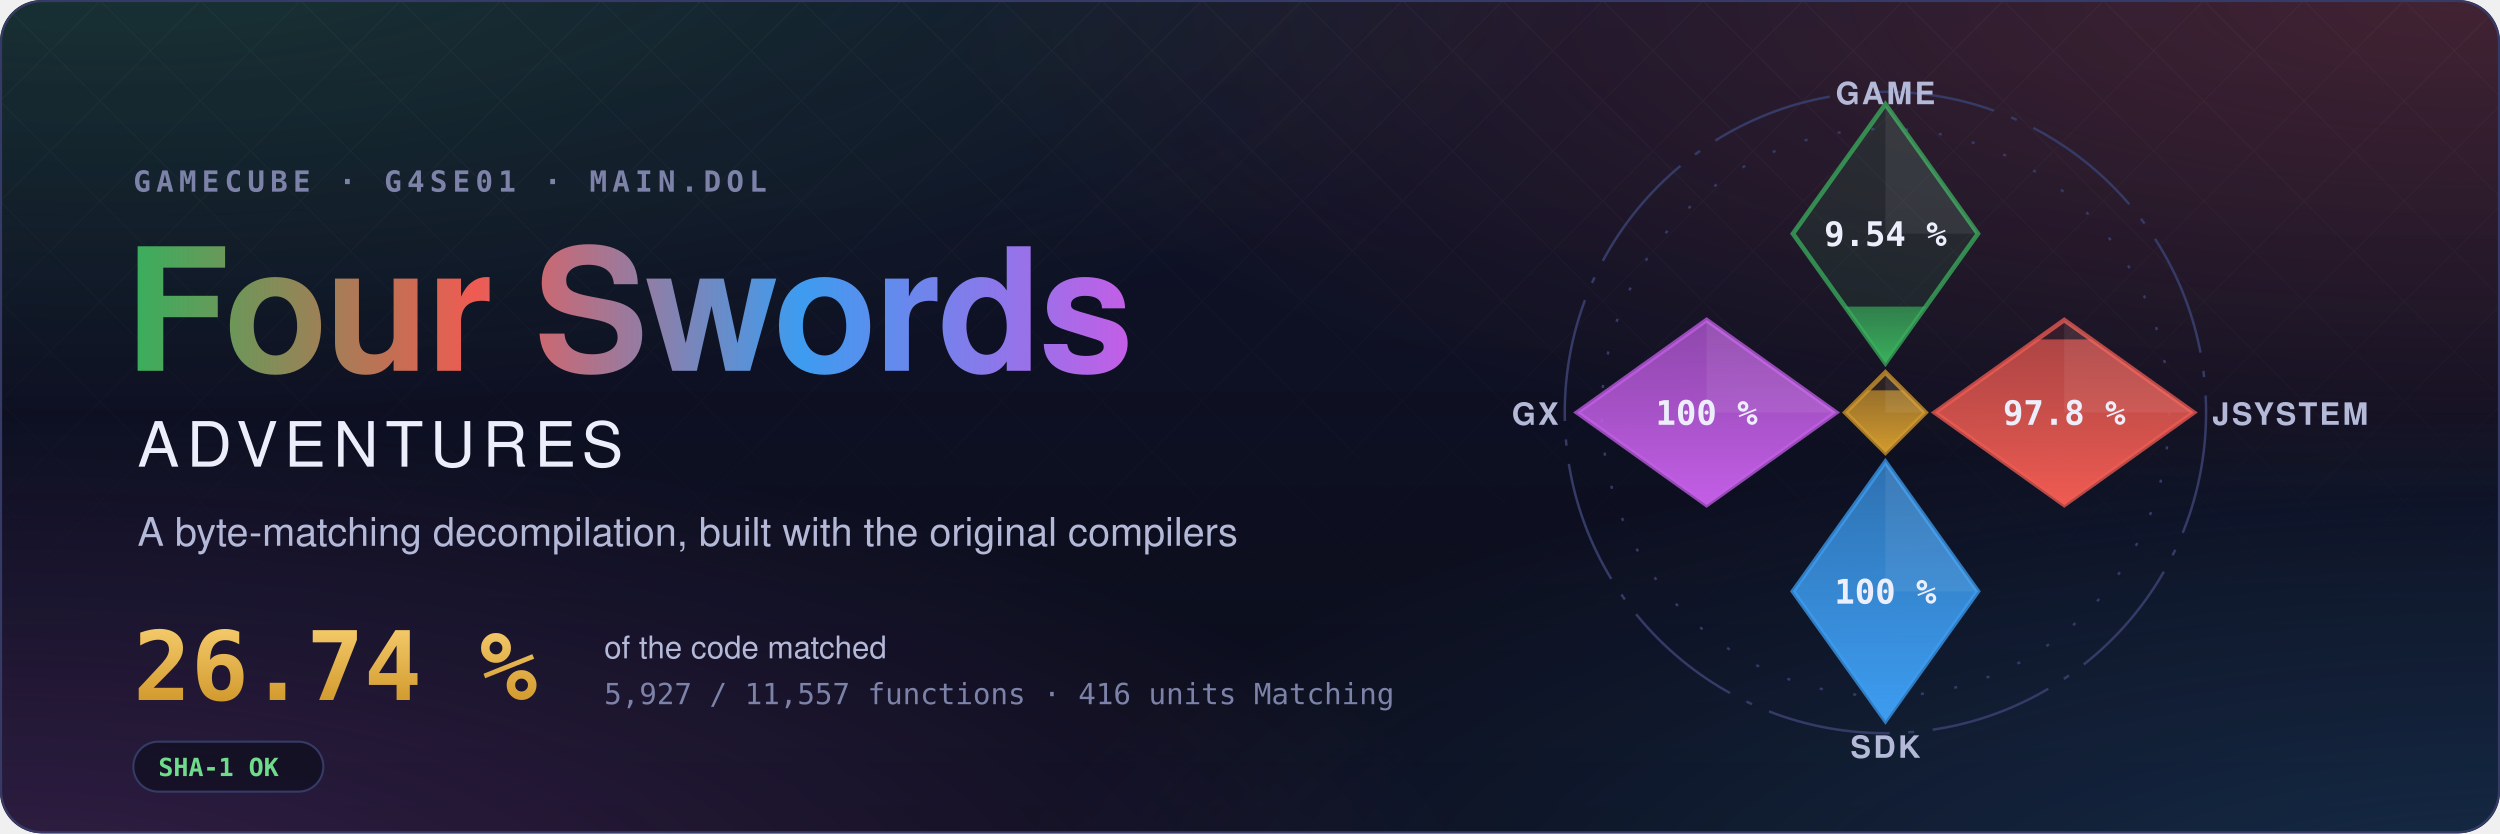
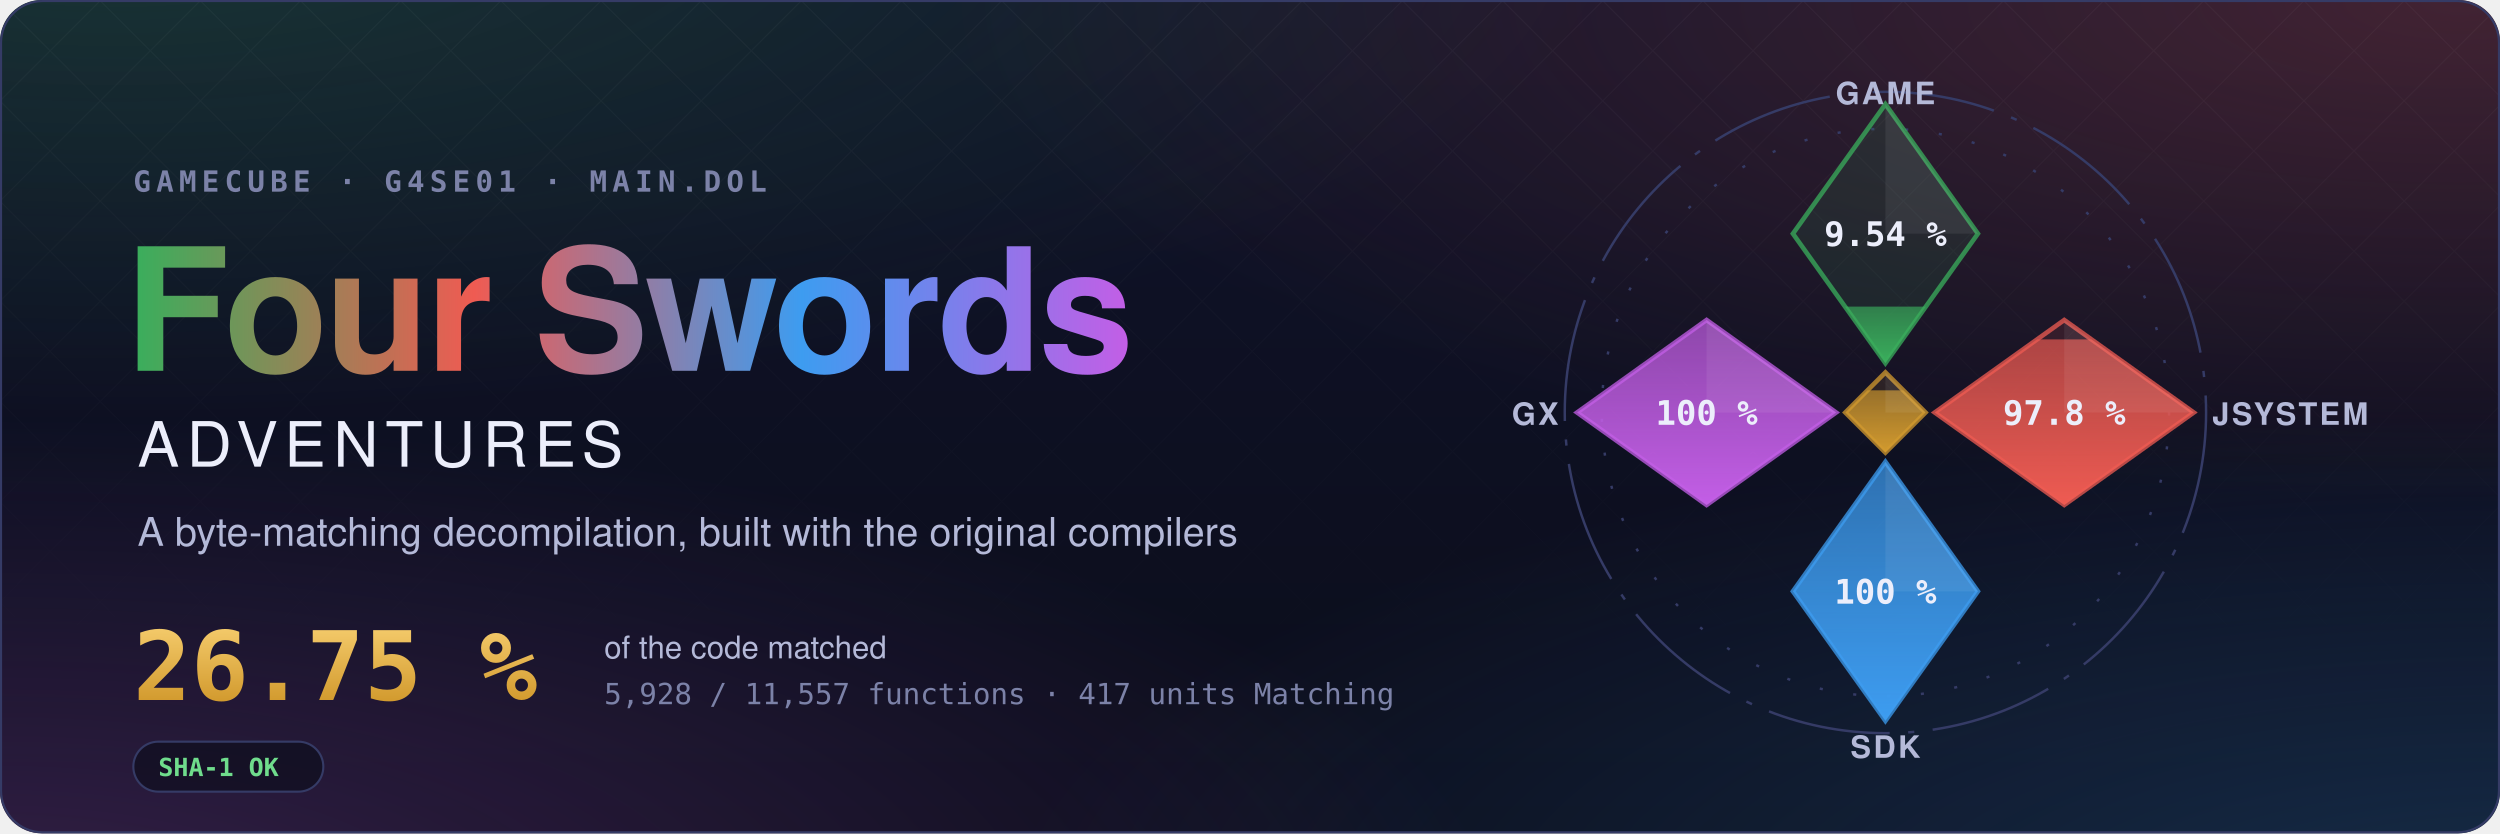
- <svg xmlns="http://www.w3.org/2000/svg" width="1200" height="400" viewBox="0 0 1200 400" role="img" aria-label="Four Swords Adventures decompilation: 26.74 % of the code matched, 5,927 of 11,557 functions">
+ <svg xmlns="http://www.w3.org/2000/svg" width="1200" height="400" viewBox="0 0 1200 400" role="img" aria-label="Four Swords Adventures decompilation: 26.75 % of the code matched, 5,928 of 11,557 functions">
  <style>text { font-family: -apple-system, BlinkMacSystemFont, 'Segoe UI', Helvetica, Arial, sans-serif; } .mono { font-family: ui-monospace, SFMono-Regular, 'SF Mono', Menlo, Consolas, monospace; } .spin { transform-box: fill-box; transform-origin: center; animation: spin 90s linear infinite; } @keyframes spin { to { transform: rotate(360deg); } } .rise { transform-box: fill-box; transform-origin: 50% 100%; animation: rise 1.6s cubic-bezier(.2,.8,.2,1) both; } @keyframes rise { from { transform: scaleY(0); } } @media (prefers-reduced-motion: reduce) { * { animation: none !important; } }</style>
  <defs>
    <radialGradient id="glow0" cx="0.05" cy="-0.1" r="0.6">
      <stop offset="0" stop-color="#3aae5c" stop-opacity="0.22" />
      <stop offset="1" stop-color="#3aae5c" stop-opacity="0" />
    </radialGradient>
    <radialGradient id="glow1" cx="0.98" cy="0.0" r="0.6">
      <stop offset="0" stop-color="#ef5b52" stop-opacity="0.22" />
      <stop offset="1" stop-color="#ef5b52" stop-opacity="0" />
    </radialGradient>
    <radialGradient id="glow2" cx="1.0" cy="1.1" r="0.6">
      <stop offset="0" stop-color="#3d9cf0" stop-opacity="0.22" />
      <stop offset="1" stop-color="#3d9cf0" stop-opacity="0" />
    </radialGradient>
    <radialGradient id="glow3" cx="0.0" cy="1.1" r="0.6">
      <stop offset="0" stop-color="#c35ee6" stop-opacity="0.22" />
      <stop offset="1" stop-color="#c35ee6" stop-opacity="0" />
    </radialGradient>
    <linearGradient id="sky" x1="0" y1="0" x2="0" y2="1">
      <stop offset="0" stop-color="#10132a" />
      <stop offset="1" stop-color="#0b0d1a" />
    </linearGradient>
    <linearGradient id="four" x1="0" y1="0" x2="1" y2="0">
      <stop offset="0" stop-color="#3aae5c" />
      <stop offset="0.34" stop-color="#ef5b52" />
      <stop offset="0.67" stop-color="#3d9cf0" />
      <stop offset="1" stop-color="#c35ee6" />
    </linearGradient>
    <linearGradient id="goldtext" x1="0" y1="0" x2="0" y2="1">
      <stop offset="0" stop-color="#f3c969" />
      <stop offset="1" stop-color="#d29a2e" />
    </linearGradient>
    <pattern id="lattice" width="34" height="34" patternUnits="userSpaceOnUse" patternTransform="rotate(45)">
      <path d="M0 0H34M0 0V34" stroke="#fff" stroke-opacity="0.035" />
    </pattern>
    <linearGradient id="fade" x1="0" y1="0" x2="0" y2="1">
      <stop offset="0" stop-color="#fff" />
      <stop offset="0.8" stop-color="#fff" stop-opacity="0" />
    </linearGradient>
    <mask id="fadeMask">
      <rect width="1200" height="400" fill="url(#fade)" />
    </mask>
    <clipPath id="card">
      <rect width="1200" height="400" rx="20" />
    </clipPath>
  </defs>
  <g clip-path="url(#card)">
    <rect width="1200" height="400" fill="url(#sky)" />
    <rect width="1200" height="400" fill="url(#glow0)" />
    <rect width="1200" height="400" fill="url(#glow1)" />
    <rect width="1200" height="400" fill="url(#glow2)" />
    <rect width="1200" height="400" fill="url(#glow3)" />
    <rect width="1200" height="400" fill="url(#lattice)" mask="url(#fadeMask)" />
  </g>
  <rect x="0.5" y="0.5" width="1199" height="399" rx="20" fill="none" stroke="#353b66" />
  <text x="64" y="92" class="mono" font-size="14" font-weight="600" letter-spacing="0.18em" fill="#7c82a8">GAMECUBE · G4SE01 · MAIN.DOL</text>
  <text x="60" y="178" font-size="82" font-weight="700" letter-spacing="-1.5" fill="url(#four)">Four Swords</text>
  <text x="66" y="224" font-size="30" font-weight="500" letter-spacing="0.12em" fill="#eceefb">ADVENTURES</text>
  <text x="66" y="262" font-size="19" fill="#b4b9d8">A byte-matching decompilation, built with the original compilers</text>
-   <text x="64" y="336" class="mono" font-size="46" font-weight="700" fill="url(#goldtext)">26.74 %</text>
+   <text x="64" y="336" class="mono" font-size="46" font-weight="700" fill="url(#goldtext)">26.75 %</text>
  <text x="290" y="316" font-size="15" fill="#b4b9d8">of the code matched</text>
-   <text x="290" y="338" class="mono" font-size="14" fill="#7c82a8">5,927 / 11,557 functions · 416 units Matching</text>
+   <text x="290" y="338" class="mono" font-size="14" fill="#7c82a8">5,928 / 11,557 functions · 417 units Matching</text>
  <g transform="translate(64 356)">
    <rect width="91.2" height="24" rx="12" fill="#0b0d1a" fill-opacity="0.6" stroke="#353b66" />
    <text x="12" y="16.5" class="mono" font-size="12" font-weight="600" fill="#6fdc8c">SHA-1 OK</text>
  </g>
  <defs>
    <clipPath id="ec-game">
      <path d="M0 -100L30 -58L0 -16L-30 -58Z" />
    </clipPath>
    <linearGradient id="eg-game" x1="0" y1="1" x2="0" y2="0">
      <stop offset="0" stop-color="#3aae5c" />
      <stop offset="1" stop-color="#3aae5c" stop-opacity="0.65" />
    </linearGradient>
    <clipPath id="ec-jsystem">
      <path d="M58 -30L100 0L58 30L16 0Z" />
    </clipPath>
    <linearGradient id="eg-jsystem" x1="0" y1="1" x2="0" y2="0">
      <stop offset="0" stop-color="#ef5b52" />
      <stop offset="1" stop-color="#ef5b52" stop-opacity="0.65" />
    </linearGradient>
    <clipPath id="ec-sdk">
      <path d="M0 16L30 58L0 100L-30 58Z" />
    </clipPath>
    <linearGradient id="eg-sdk" x1="0" y1="1" x2="0" y2="0">
      <stop offset="0" stop-color="#3d9cf0" />
      <stop offset="1" stop-color="#3d9cf0" stop-opacity="0.65" />
    </linearGradient>
    <clipPath id="ec-gx">
      <path d="M-58 -30L-16 0L-58 30L-100 0Z" />
    </clipPath>
    <linearGradient id="eg-gx" x1="0" y1="1" x2="0" y2="0">
      <stop offset="0" stop-color="#c35ee6" />
      <stop offset="1" stop-color="#c35ee6" stop-opacity="0.65" />
    </linearGradient>
    <clipPath id="ec-runtime">
      <path d="M0 -13L13 0L0 13L-13 0Z" />
    </clipPath>
    <linearGradient id="eg-runtime" x1="0" y1="1" x2="0" y2="0">
      <stop offset="0" stop-color="#d29a2e" />
      <stop offset="1" stop-color="#d29a2e" stop-opacity="0.65" />
    </linearGradient>
  </defs>
  <g transform="translate(905 198) scale(1.48)">
    <circle class="spin" r="104" fill="none" stroke="#353b66" stroke-width="0.8" stroke-dasharray="40 6 2 6" />
    <circle r="92" fill="none" stroke="#353b66" stroke-width="0.8" stroke-dasharray="1 10" />
    <path d="M0 -100L30 -58L0 -16L-30 -58Z" fill="#3aae5c" fill-opacity="0.12" stroke="#3aae5c" stroke-opacity="0.75" stroke-width="1.5" />
    <g clip-path="url(#ec-game)">
      <rect class="rise" style="animation-delay:0.20s" x="-30" y="-34.35" width="60" height="18.35" fill="url(#eg-game)" />
    </g>
    <path d="M0 -100L30 -58L0 -58Z" fill="#fff" fill-opacity="0.07" />
    <text x="0" y="-54" text-anchor="middle" font-size="11" font-weight="700" fill="#eceefb" class="mono">9.54 %</text>
    <text x="0" y="-100" text-anchor="middle" font-size="10" font-weight="600" letter-spacing="0.08em" fill="#b4b9d8">GAME</text>
    <path d="M58 -30L100 0L58 30L16 0Z" fill="#ef5b52" fill-opacity="0.12" stroke="#ef5b52" stroke-opacity="0.75" stroke-width="1.5" />
    <g clip-path="url(#ec-jsystem)">
      <rect class="rise" style="animation-delay:0.35s" x="16" y="-23.70" width="84" height="53.70" fill="url(#eg-jsystem)" />
    </g>
    <path d="M58 -30L100 0L58 0Z" fill="#fff" fill-opacity="0.07" />
    <text x="58" y="4" text-anchor="middle" font-size="11" font-weight="700" fill="#eceefb" class="mono">97.8 %</text>
    <text x="106" y="4" text-anchor="start" font-size="10" font-weight="600" letter-spacing="0.08em" fill="#b4b9d8">JSYSTEM</text>
    <path d="M0 16L30 58L0 100L-30 58Z" fill="#3d9cf0" fill-opacity="0.12" stroke="#3d9cf0" stroke-opacity="0.75" stroke-width="1.5" />
    <g clip-path="url(#ec-sdk)">
      <rect class="rise" style="animation-delay:0.50s" x="-30" y="16.00" width="60" height="84.00" fill="url(#eg-sdk)" />
    </g>
    <path d="M0 16L30 58L0 58Z" fill="#fff" fill-opacity="0.07" />
    <text x="0" y="62" text-anchor="middle" font-size="11" font-weight="700" fill="#eceefb" class="mono">100 %</text>
    <text x="0" y="112" text-anchor="middle" font-size="10" font-weight="600" letter-spacing="0.08em" fill="#b4b9d8">SDK</text>
    <path d="M-58 -30L-16 0L-58 30L-100 0Z" fill="#c35ee6" fill-opacity="0.12" stroke="#c35ee6" stroke-opacity="0.75" stroke-width="1.5" />
    <g clip-path="url(#ec-gx)">
      <rect class="rise" style="animation-delay:0.65s" x="-100" y="-30.00" width="84" height="60.00" fill="url(#eg-gx)" />
    </g>
    <path d="M-58 -30L-16 0L-58 0Z" fill="#fff" fill-opacity="0.07" />
    <text x="-58" y="4" text-anchor="middle" font-size="11" font-weight="700" fill="#eceefb" class="mono">100 %</text>
    <text x="-106" y="4" text-anchor="end" font-size="10" font-weight="600" letter-spacing="0.08em" fill="#b4b9d8">GX</text>
    <path d="M0 -13L13 0L0 13L-13 0Z" fill="#d29a2e" fill-opacity="0.12" stroke="#d29a2e" stroke-opacity="0.75" stroke-width="1.5" />
    <g clip-path="url(#ec-runtime)">
      <rect class="rise" style="animation-delay:0.80s" x="-13" y="-7.18" width="26" height="20.18" fill="url(#eg-runtime)" />
    </g>
    <path d="M0 -13L13 0L0 0Z" fill="#fff" fill-opacity="0.07" />
  </g>
</svg>
